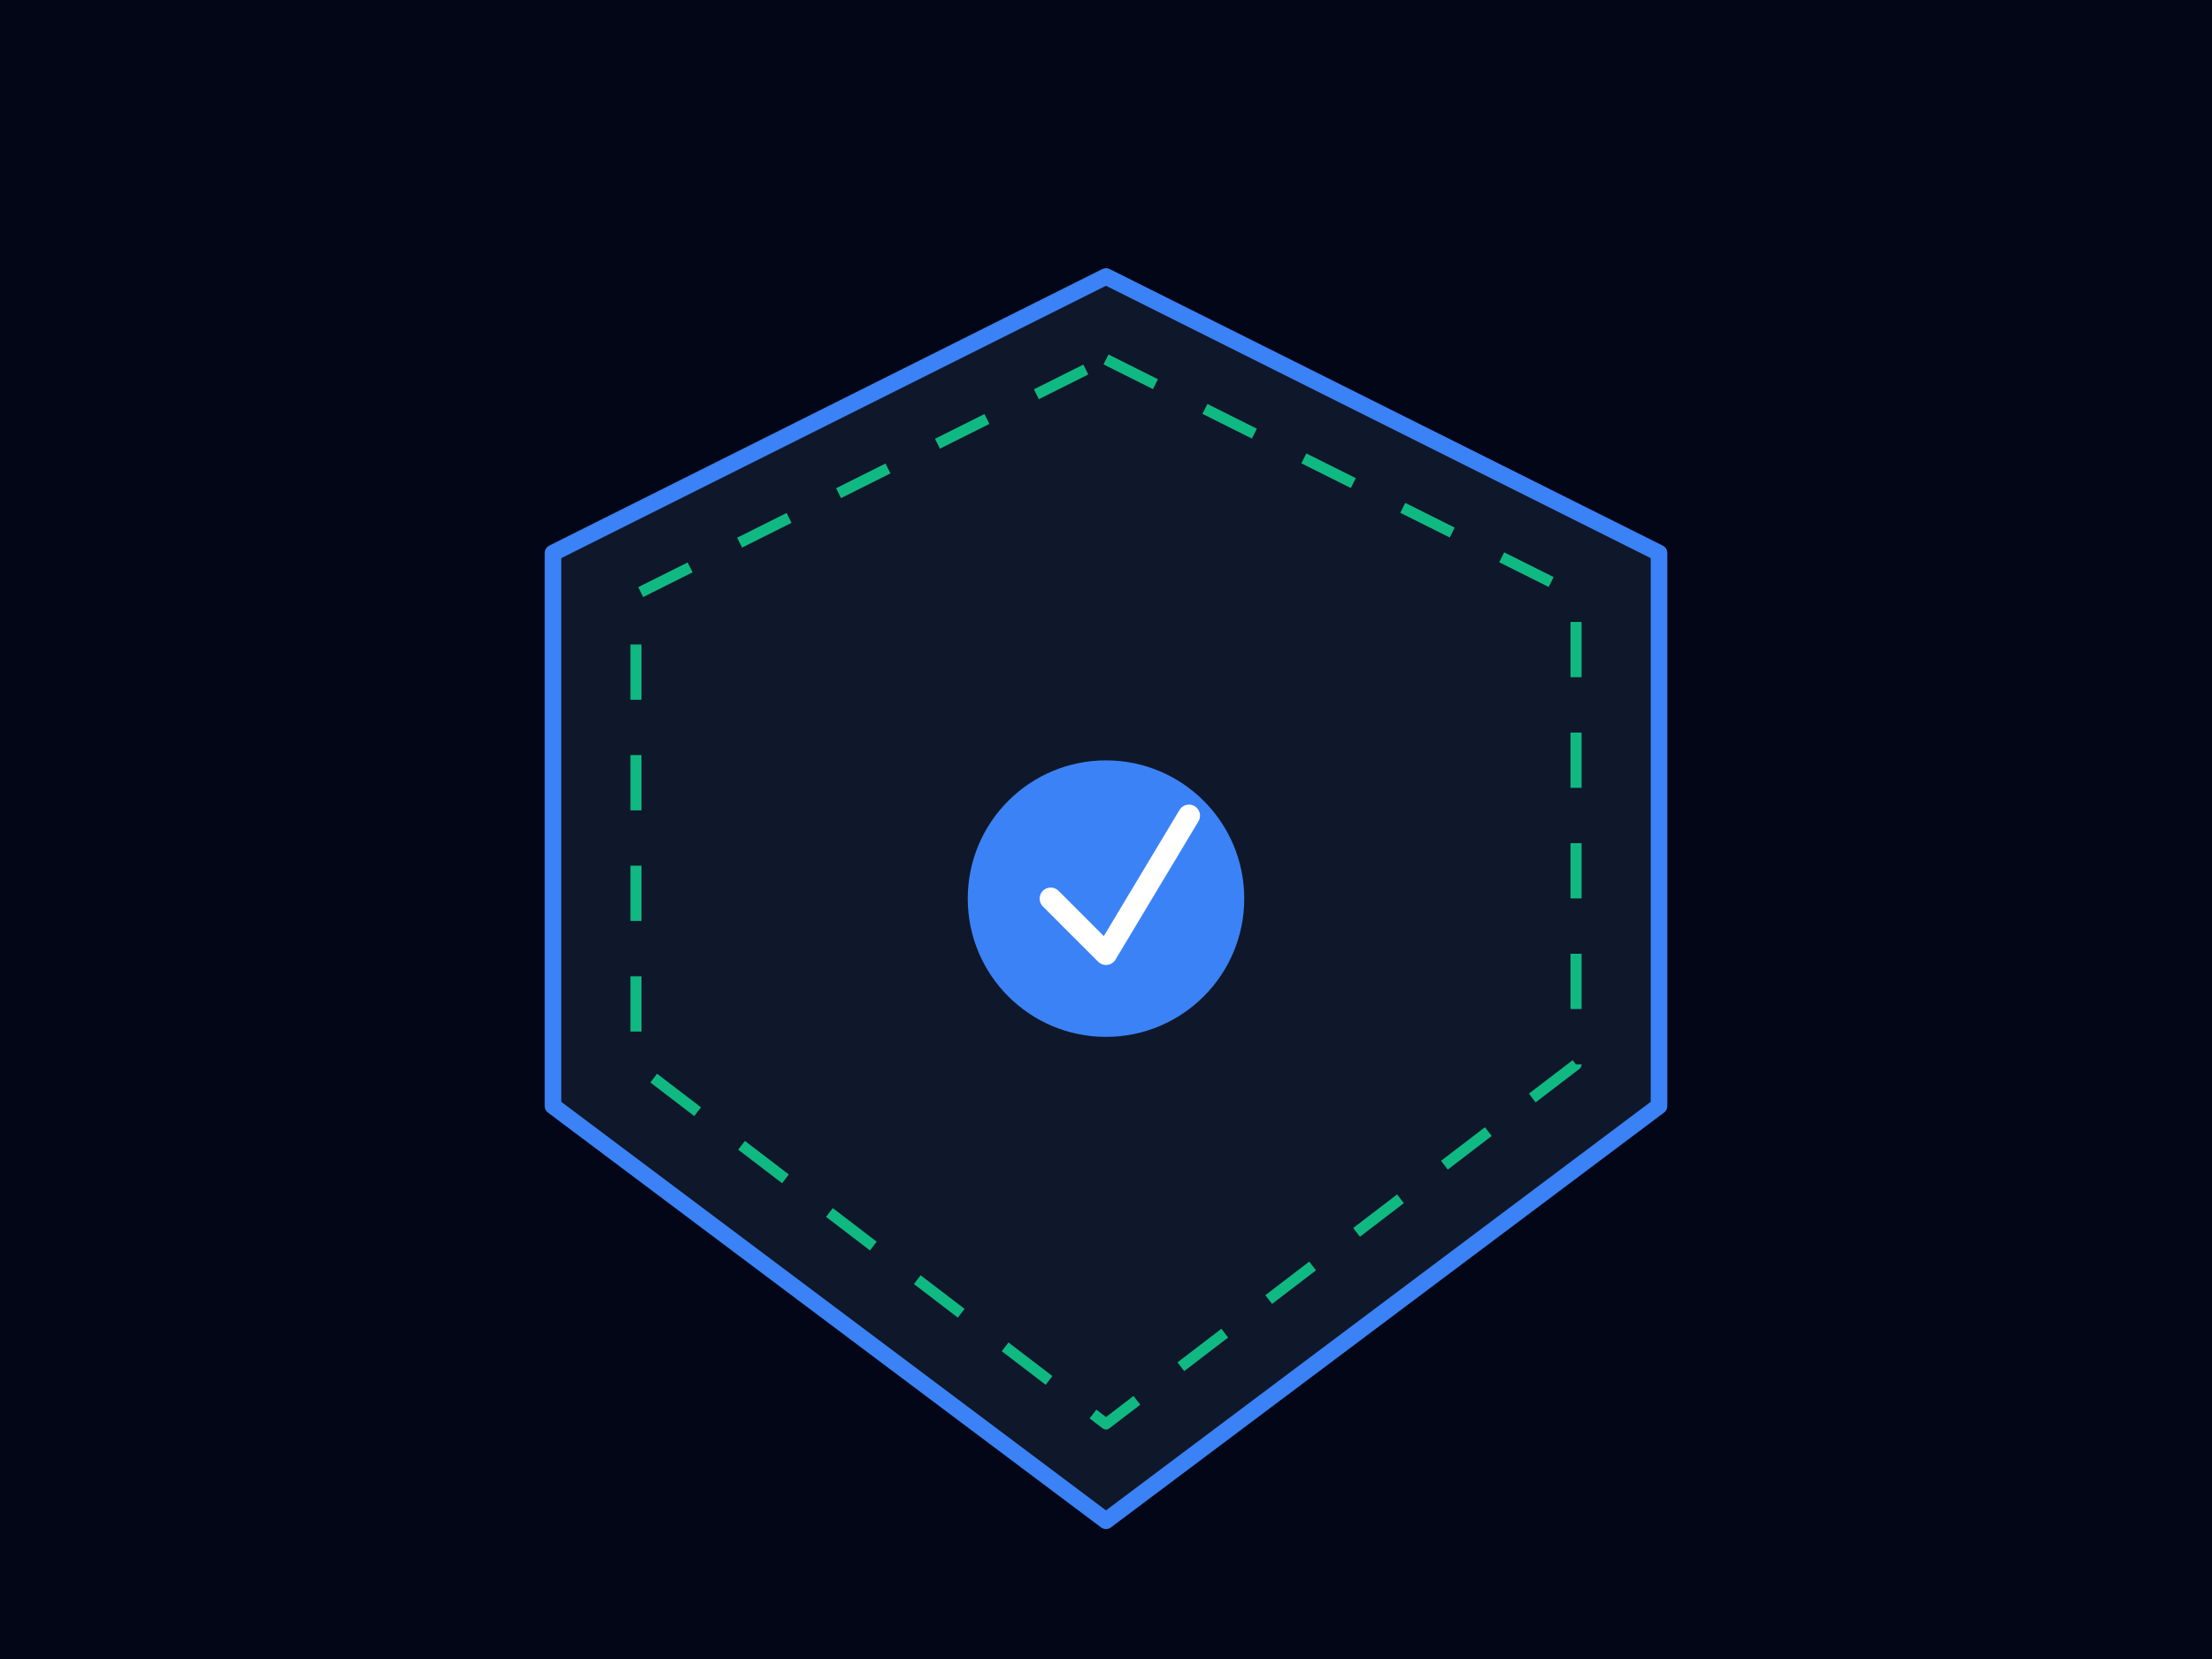
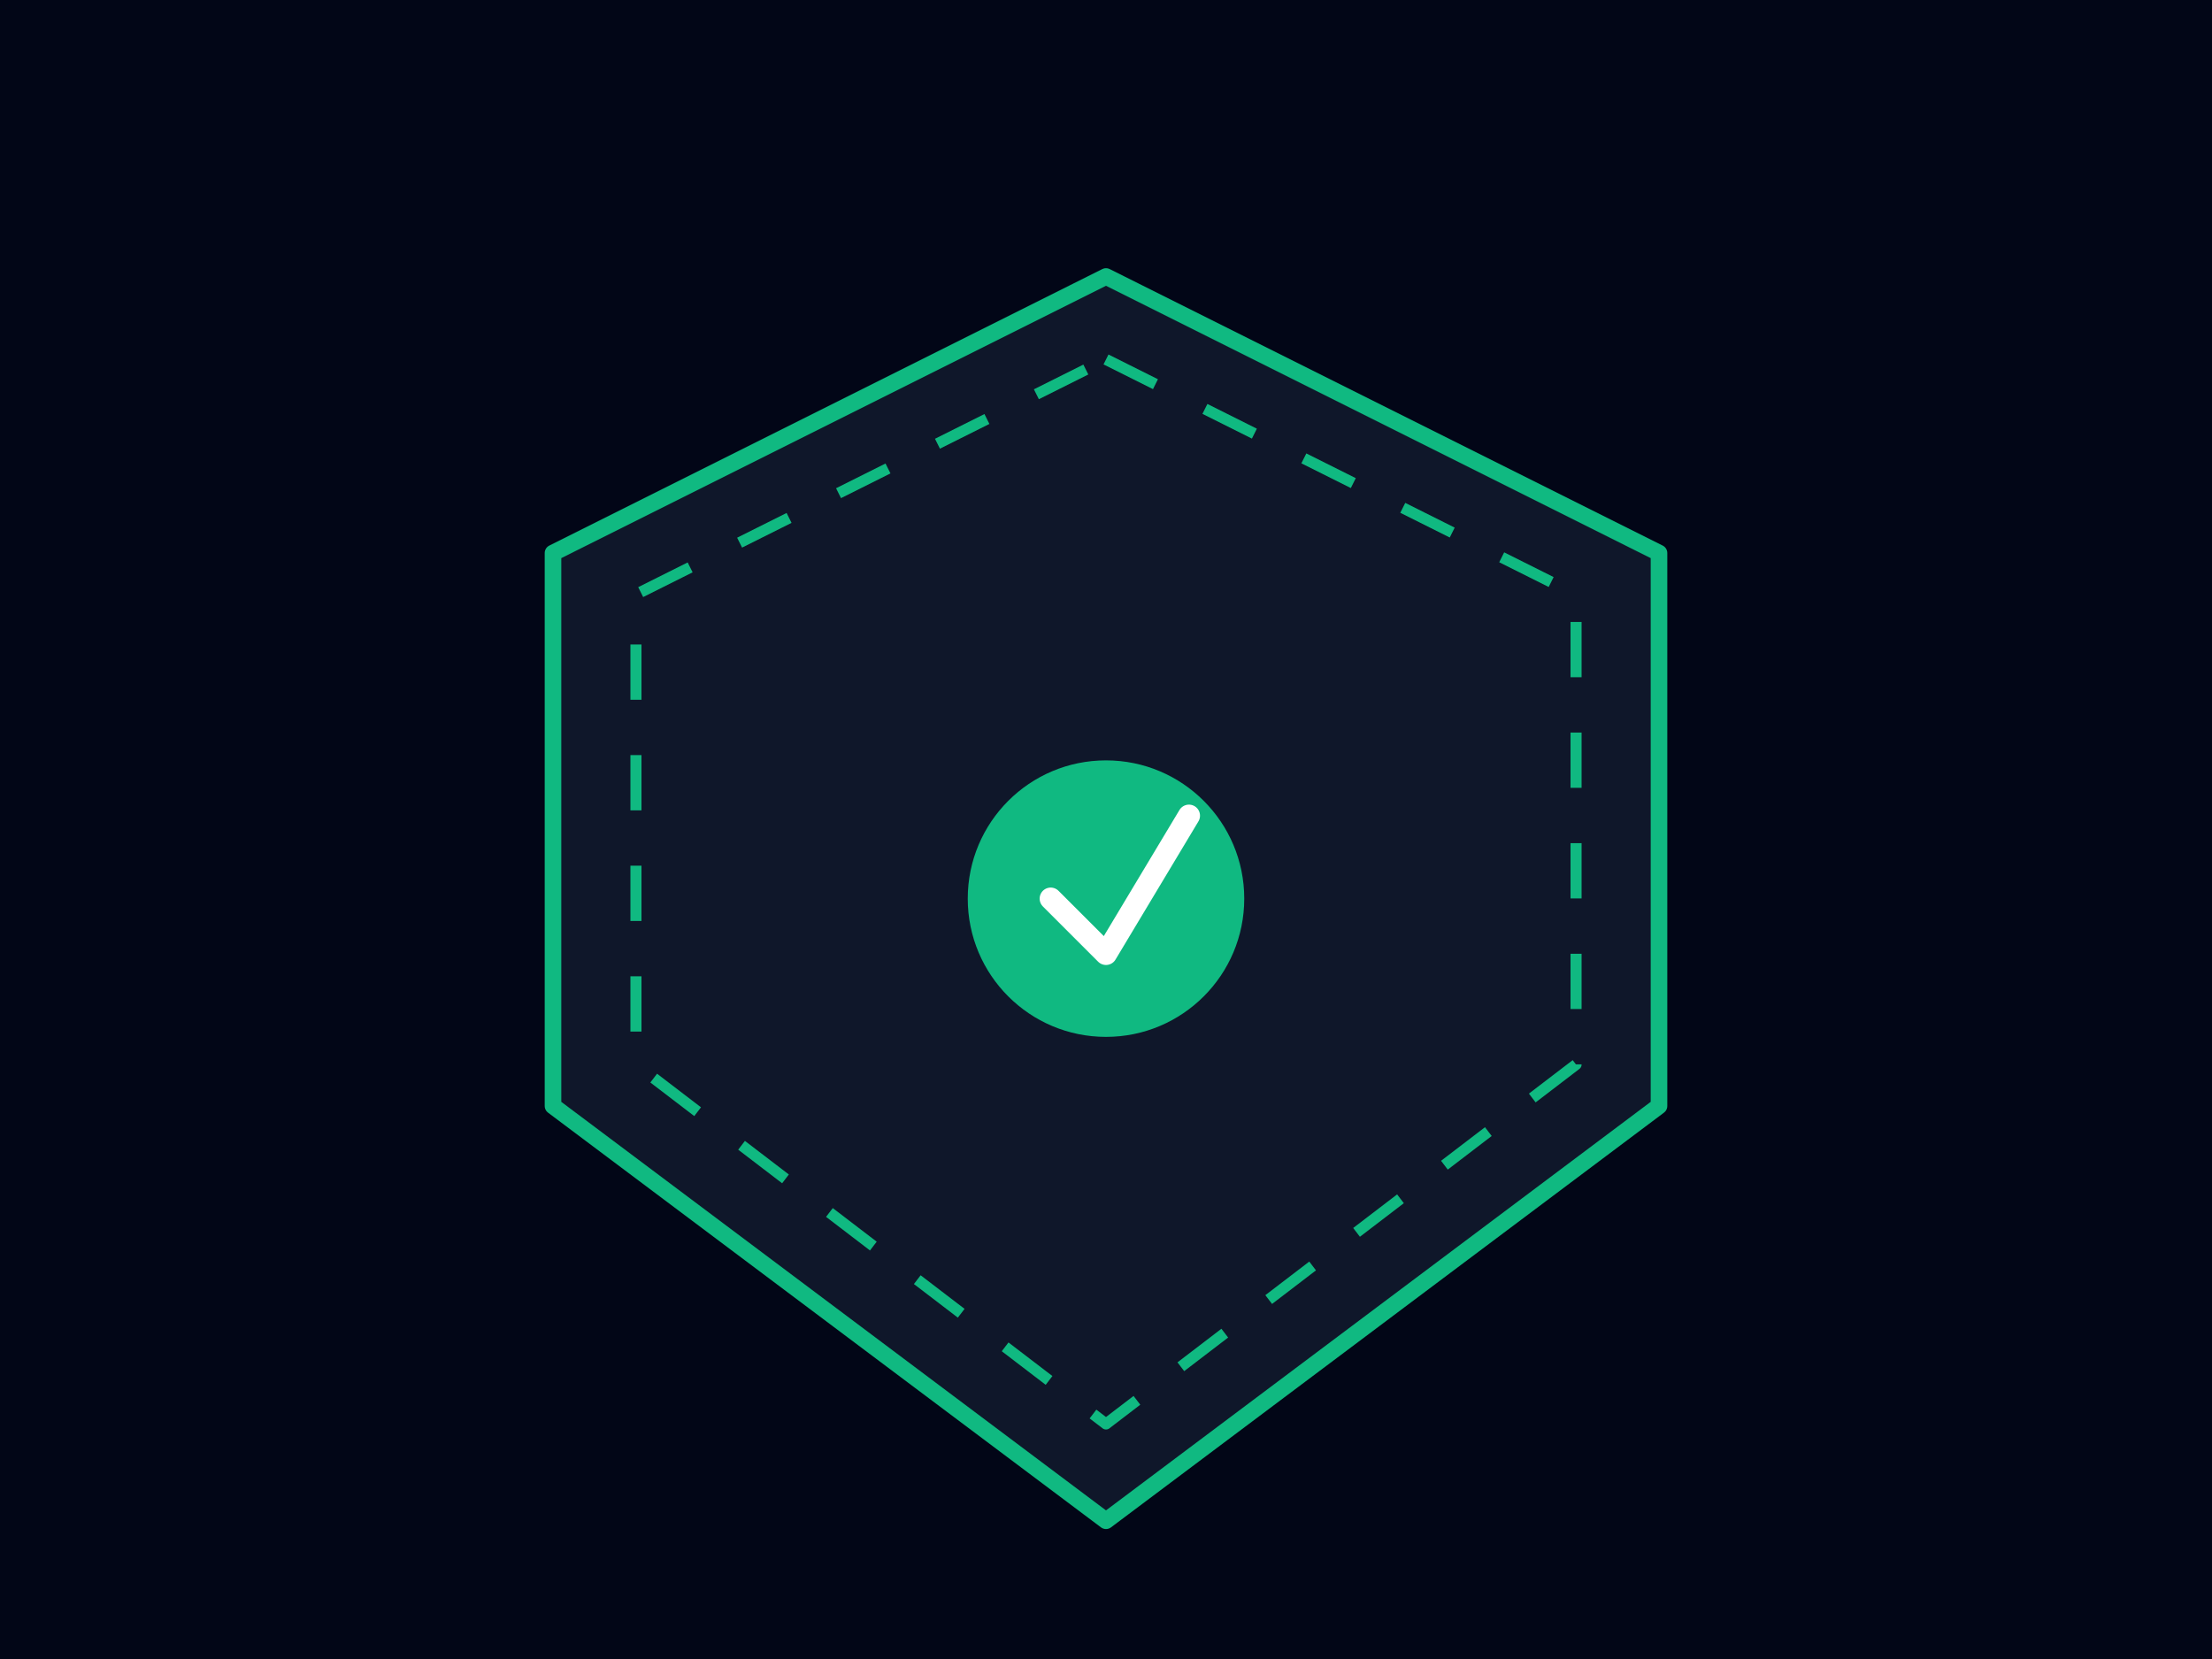
<svg xmlns="http://www.w3.org/2000/svg" viewBox="0 0 800 600" fill="none">
  <rect width="800" height="600" fill="#020617" />
-   <path d="M400 100 L600 200 L600 400 L400 550 L200 400 L200 200 Z" fill="#0f172a" stroke="#3b82f6" stroke-width="6" stroke-linejoin="round" />
+   <path d="M400 100 L600 200 L600 400 L400 550 L200 400 L200 200 Z" fill="#0f172a" stroke="#10b981" stroke-width="6" stroke-linejoin="round" />
  <path d="M400 130 L570 215 L570 385 L400 515 L230 385 L230 215 Z" stroke="#10b981" stroke-width="4" stroke-dasharray="20 20" stroke-linejoin="round">
    <animate attributeName="stroke-dashoffset" from="0" to="200" dur="4s" repeatCount="indefinite" linear="linear" />
  </path>
-   <circle cx="400" cy="325" r="50" fill="#3b82f6">
+   <circle cx="400" cy="325" r="50" fill="#10b981">
    <animate attributeName="r" values="40;60;40" dur="2s" repeatCount="indefinite" />
    <animate attributeName="opacity" values="0.8;0.3;0.8" dur="2s" repeatCount="indefinite" />
  </circle>
  <path d="M380 325 L400 345 L430 295" stroke="#ffffff" stroke-width="8" stroke-linecap="round" stroke-linejoin="round" fill="none" />
</svg>
